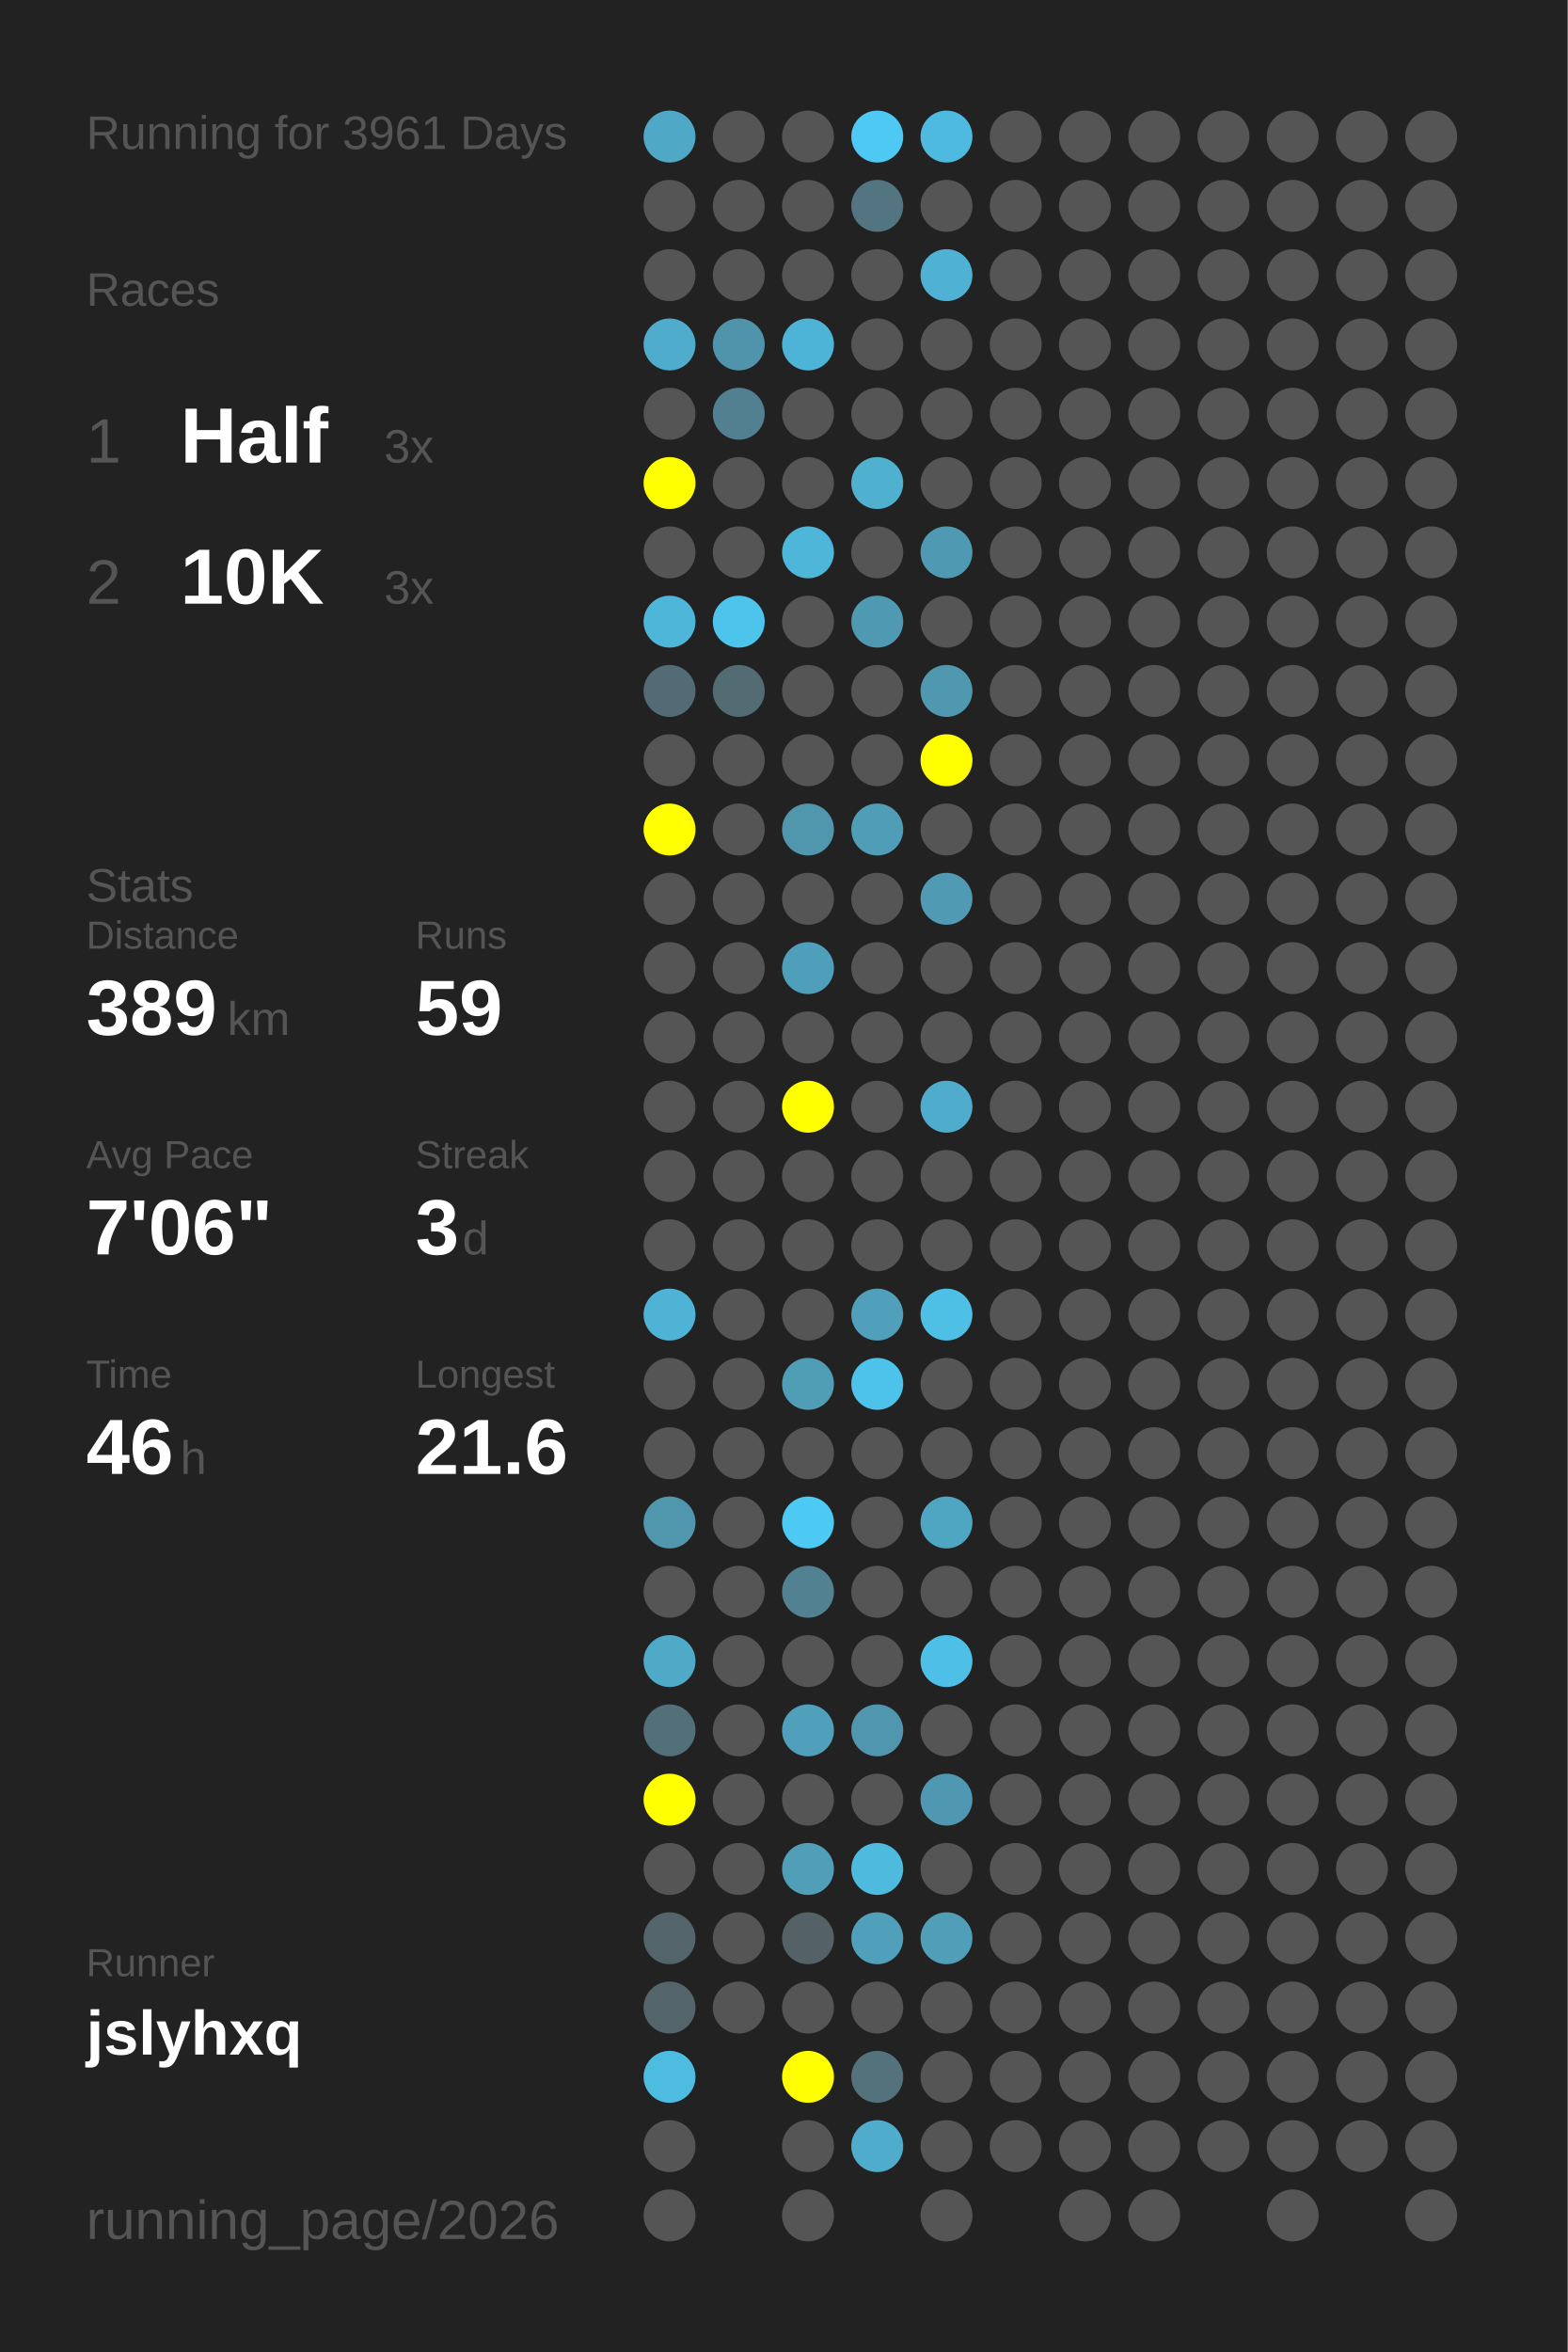
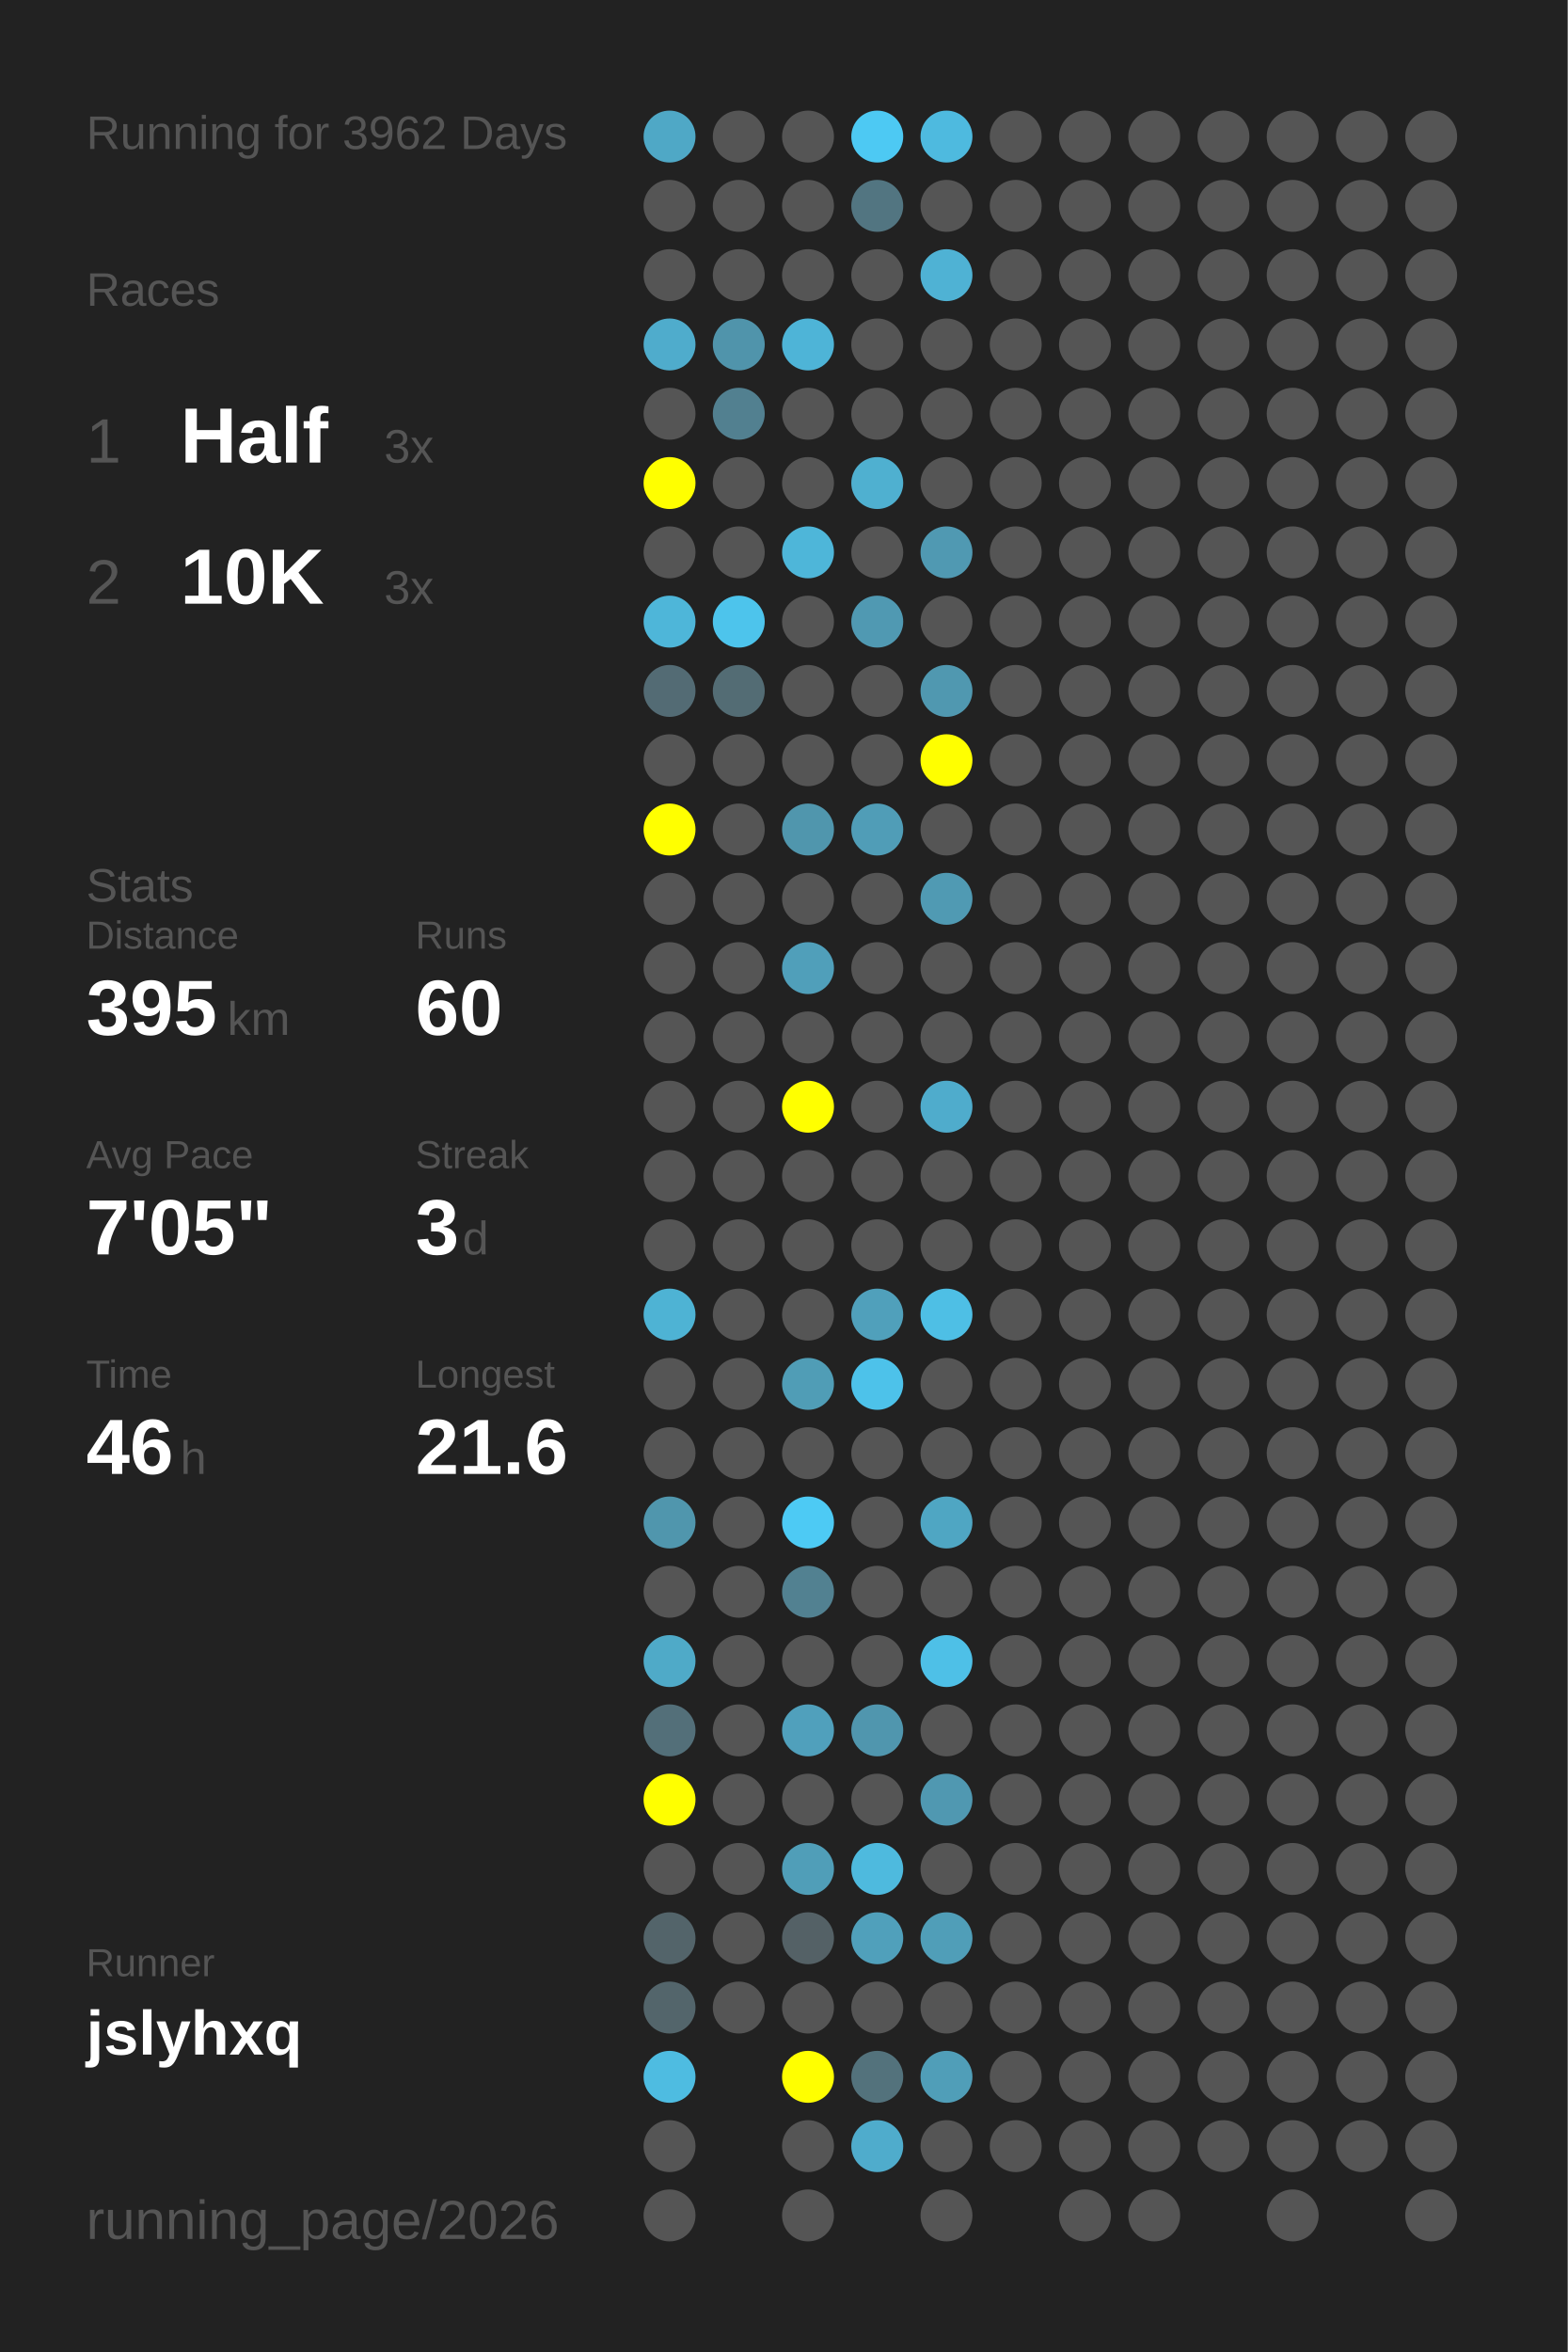
<svg xmlns="http://www.w3.org/2000/svg" baseProfile="full" height="300mm" version="1.1" viewBox="0,0,200,300" width="200mm">
  <defs />
  <rect fill="#222222" height="300" width="200" x="0" y="0" />
-   <text fill="#555555" style="font-size:6px; font-family:Arial;" x="11" y="19">Running for 3961 Days</text>
+   <text fill="#555555" style="font-size:6px; font-family:Arial;" x="11" y="19">Running for 3962 Days</text>
  <text fill="#555555" style="font-size:6px; font-family:Arial;" x="11" y="39">Races</text>
  <text fill="#555555" style="font-size:8px; font-family:Arial;" x="11" y="59">1</text>
  <text fill="#FFFFFF" style="font-size:10px; font-family:Arial; font-weight:bold;" x="23" y="59">Half</text>
  <text fill="#555555" style="font-size:6px; font-family:Arial;" x="49" y="59">3x</text>
  <text fill="#555555" style="font-size:8px; font-family:Arial;" x="11" y="77">2</text>
  <text fill="#FFFFFF" style="font-size:10px; font-family:Arial; font-weight:bold;" x="23" y="77">10K</text>
  <text fill="#555555" style="font-size:6px; font-family:Arial;" x="49" y="77">3x</text>
  <text fill="#555555" style="font-size:6px; font-family:Arial;" x="11" y="115">Stats</text>
  <text fill="#555555" style="font-size:5px; font-family:Arial;" x="11" y="121">Distance</text>
-   <text fill="#FFFFFF" style="font-size:10px; font-family:Arial; font-weight:bold;" x="11" y="132">389</text>
+   <text fill="#FFFFFF" style="font-size:10px; font-family:Arial; font-weight:bold;" x="11" y="132">395</text>
  <text fill="#555555" style="font-size:6px; font-family:Arial;" x="29" y="132">km</text>
  <text fill="#555555" style="font-size:5px; font-family:Arial;" x="53" y="121">Runs</text>
-   <text fill="#FFFFFF" style="font-size:10px; font-family:Arial; font-weight:bold;" x="53" y="132">59</text>
+   <text fill="#FFFFFF" style="font-size:10px; font-family:Arial; font-weight:bold;" x="53" y="132">60</text>
  <text fill="#555555" style="font-size:5px; font-family:Arial;" x="11" y="149">Avg Pace</text>
-   <text fill="#FFFFFF" style="font-size:10px; font-family:Arial; font-weight:bold;" x="11" y="160">7'06"</text>
+   <text fill="#FFFFFF" style="font-size:10px; font-family:Arial; font-weight:bold;" x="11" y="160">7'05"</text>
  <text fill="#555555" style="font-size:5px; font-family:Arial;" x="53" y="149">Streak</text>
  <text fill="#FFFFFF" style="font-size:10px; font-family:Arial; font-weight:bold;" x="53" y="160">3</text>
  <text fill="#555555" style="font-size:6px; font-family:Arial;" x="59" y="160">d</text>
  <text fill="#555555" style="font-size:5px; font-family:Arial;" x="11" y="177">Time</text>
  <text fill="#FFFFFF" style="font-size:10px; font-family:Arial; font-weight:bold;" x="11" y="188">46</text>
  <text fill="#555555" style="font-size:6px; font-family:Arial;" x="23" y="188">h</text>
  <text fill="#555555" style="font-size:5px; font-family:Arial;" x="53" y="177">Longest</text>
  <text fill="#FFFFFF" style="font-size:10px; font-family:Arial; font-weight:bold;" x="53" y="188">21.6</text>
  <text fill="#555555" style="font-size:5px; font-family:Arial;" x="11" y="252.065">Runner</text>
  <text fill="#FFFFFF" style="font-size:8px; font-family:Arial; font-weight:bold;" x="11" y="262.065">jslyhxq</text>
  <text fill="#555555" style="font-size:7px; font-family:Arial;" x="11" y="285.581">running_page/2026</text>
  <circle cx="85.417" cy="17.419" fill="#4fa8c6" r="3.312" />
  <circle cx="85.417" cy="26.258" fill="#555555" r="3.312" />
  <circle cx="85.417" cy="35.097" fill="#555555" r="3.312" />
  <circle cx="85.417" cy="43.935" fill="#4faccc" r="3.312" />
  <circle cx="85.417" cy="52.774" fill="#555555" r="3.312" />
  <circle cx="85.417" cy="61.613" fill="#FFFF00" r="3.312" />
  <circle cx="85.417" cy="70.452" fill="#555555" r="3.312" />
  <circle cx="85.417" cy="79.29" fill="#4eb6d9" r="3.312" />
  <circle cx="85.417" cy="88.129" fill="#536b74" r="3.312" />
  <circle cx="85.417" cy="96.968" fill="#555555" r="3.312" />
  <circle cx="85.417" cy="105.806" fill="#FFFF00" r="3.312" />
  <circle cx="85.417" cy="114.645" fill="#555555" r="3.312" />
  <circle cx="85.417" cy="123.484" fill="#555555" r="3.312" />
  <circle cx="85.417" cy="132.323" fill="#555555" r="3.312" />
  <circle cx="85.417" cy="141.161" fill="#555555" r="3.312" />
  <circle cx="85.417" cy="150" fill="#555555" r="3.312" />
  <circle cx="85.417" cy="158.839" fill="#555555" r="3.312" />
  <circle cx="85.417" cy="167.677" fill="#4eb3d4" r="3.312" />
  <circle cx="85.417" cy="176.516" fill="#555555" r="3.312" />
  <circle cx="85.417" cy="185.355" fill="#555555" r="3.312" />
  <circle cx="85.417" cy="194.194" fill="#5096ad" r="3.312" />
  <circle cx="85.417" cy="203.032" fill="#555555" r="3.312" />
  <circle cx="85.417" cy="211.871" fill="#4faac8" r="3.312" />
  <circle cx="85.417" cy="220.71" fill="#536f79" r="3.312" />
  <circle cx="85.417" cy="229.548" fill="#FFFF00" r="3.312" />
  <circle cx="85.417" cy="238.387" fill="#555555" r="3.312" />
  <circle cx="85.417" cy="247.226" fill="#53646a" r="3.312" />
  <circle cx="85.417" cy="256.065" fill="#53656b" r="3.312" />
  <circle cx="85.417" cy="264.903" fill="#4ebce1" r="3.312" />
  <circle cx="85.417" cy="273.742" fill="#555555" r="3.312" />
  <circle cx="85.417" cy="282.581" fill="#555555" r="3.312" />
  <circle cx="94.25" cy="17.419" fill="#555555" r="3.312" />
  <circle cx="94.25" cy="26.258" fill="#555555" r="3.312" />
  <circle cx="94.25" cy="35.097" fill="#555555" r="3.312" />
  <circle cx="94.25" cy="43.935" fill="#5094ab" r="3.312" />
  <circle cx="94.25" cy="52.774" fill="#528090" r="3.312" />
  <circle cx="94.25" cy="61.613" fill="#555555" r="3.312" />
  <circle cx="94.25" cy="70.452" fill="#555555" r="3.312" />
  <circle cx="94.25" cy="79.29" fill="#4dc4ec" r="3.312" />
  <circle cx="94.25" cy="88.129" fill="#536c74" r="3.312" />
  <circle cx="94.25" cy="96.968" fill="#555555" r="3.312" />
  <circle cx="94.25" cy="105.806" fill="#555555" r="3.312" />
  <circle cx="94.25" cy="114.645" fill="#555555" r="3.312" />
  <circle cx="94.25" cy="123.484" fill="#555555" r="3.312" />
  <circle cx="94.25" cy="132.323" fill="#555555" r="3.312" />
  <circle cx="94.25" cy="141.161" fill="#555555" r="3.312" />
  <circle cx="94.25" cy="150" fill="#555555" r="3.312" />
  <circle cx="94.25" cy="158.839" fill="#555555" r="3.312" />
  <circle cx="94.25" cy="167.677" fill="#555555" r="3.312" />
  <circle cx="94.25" cy="176.516" fill="#555555" r="3.312" />
  <circle cx="94.25" cy="185.355" fill="#555555" r="3.312" />
  <circle cx="94.25" cy="194.194" fill="#555555" r="3.312" />
  <circle cx="94.25" cy="203.032" fill="#555555" r="3.312" />
  <circle cx="94.25" cy="211.871" fill="#555555" r="3.312" />
  <circle cx="94.25" cy="220.71" fill="#555555" r="3.312" />
  <circle cx="94.25" cy="229.548" fill="#555555" r="3.312" />
  <circle cx="94.25" cy="238.387" fill="#555555" r="3.312" />
  <circle cx="94.25" cy="247.226" fill="#555555" r="3.312" />
  <circle cx="94.25" cy="256.065" fill="#555555" r="3.312" />
  <circle cx="103.083" cy="17.419" fill="#555555" r="3.312" />
  <circle cx="103.083" cy="26.258" fill="#555555" r="3.312" />
  <circle cx="103.083" cy="35.097" fill="#555555" r="3.312" />
  <circle cx="103.083" cy="43.935" fill="#4eb4d7" r="3.312" />
  <circle cx="103.083" cy="52.774" fill="#555555" r="3.312" />
  <circle cx="103.083" cy="61.613" fill="#555555" r="3.312" />
  <circle cx="103.083" cy="70.452" fill="#4eb6d9" r="3.312" />
  <circle cx="103.083" cy="79.29" fill="#555555" r="3.312" />
  <circle cx="103.083" cy="88.129" fill="#555555" r="3.312" />
  <circle cx="103.083" cy="96.968" fill="#555555" r="3.312" />
  <circle cx="103.083" cy="105.806" fill="#5096ad" r="3.312" />
  <circle cx="103.083" cy="114.645" fill="#555555" r="3.312" />
  <circle cx="103.083" cy="123.484" fill="#509fba" r="3.312" />
  <circle cx="103.083" cy="132.323" fill="#555555" r="3.312" />
  <circle cx="103.083" cy="141.161" fill="#FFFF00" r="3.312" />
  <circle cx="103.083" cy="150" fill="#555555" r="3.312" />
  <circle cx="103.083" cy="158.839" fill="#555555" r="3.312" />
  <circle cx="103.083" cy="167.677" fill="#555555" r="3.312" />
  <circle cx="103.083" cy="176.516" fill="#509db6" r="3.312" />
  <circle cx="103.083" cy="185.355" fill="#555555" r="3.312" />
  <circle cx="103.083" cy="194.194" fill="#4dcaf4" r="3.312" />
  <circle cx="103.083" cy="203.032" fill="#528191" r="3.312" />
  <circle cx="103.083" cy="211.871" fill="#555555" r="3.312" />
  <circle cx="103.083" cy="220.71" fill="#50a0bc" r="3.312" />
  <circle cx="103.083" cy="229.548" fill="#555555" r="3.312" />
  <circle cx="103.083" cy="238.387" fill="#509eb8" r="3.312" />
  <circle cx="103.083" cy="247.226" fill="#546166" r="3.312" />
  <circle cx="103.083" cy="256.065" fill="#555555" r="3.312" />
  <circle cx="103.083" cy="264.903" fill="#FFFF00" r="3.312" />
  <circle cx="103.083" cy="273.742" fill="#555555" r="3.312" />
  <circle cx="103.083" cy="282.581" fill="#555555" r="3.312" />
  <circle cx="111.917" cy="17.419" fill="#4dc9f3" r="3.312" />
  <circle cx="111.917" cy="26.258" fill="#527581" r="3.312" />
  <circle cx="111.917" cy="35.097" fill="#555555" r="3.312" />
  <circle cx="111.917" cy="43.935" fill="#555555" r="3.312" />
  <circle cx="111.917" cy="52.774" fill="#555555" r="3.312" />
  <circle cx="111.917" cy="61.613" fill="#4fb0d0" r="3.312" />
  <circle cx="111.917" cy="70.452" fill="#555555" r="3.312" />
  <circle cx="111.917" cy="79.29" fill="#5099b2" r="3.312" />
  <circle cx="111.917" cy="88.129" fill="#555555" r="3.312" />
  <circle cx="111.917" cy="96.968" fill="#555555" r="3.312" />
  <circle cx="111.917" cy="105.806" fill="#509db7" r="3.312" />
  <circle cx="111.917" cy="114.645" fill="#555555" r="3.312" />
  <circle cx="111.917" cy="123.484" fill="#555555" r="3.312" />
  <circle cx="111.917" cy="132.323" fill="#555555" r="3.312" />
  <circle cx="111.917" cy="141.161" fill="#555555" r="3.312" />
  <circle cx="111.917" cy="150" fill="#555555" r="3.312" />
  <circle cx="111.917" cy="158.839" fill="#555555" r="3.312" />
  <circle cx="111.917" cy="167.677" fill="#50a0bb" r="3.312" />
  <circle cx="111.917" cy="176.516" fill="#4dc2ea" r="3.312" />
  <circle cx="111.917" cy="185.355" fill="#555555" r="3.312" />
  <circle cx="111.917" cy="194.194" fill="#555555" r="3.312" />
  <circle cx="111.917" cy="203.032" fill="#555555" r="3.312" />
  <circle cx="111.917" cy="211.871" fill="#555555" r="3.312" />
  <circle cx="111.917" cy="220.71" fill="#5096ae" r="3.312" />
  <circle cx="111.917" cy="229.548" fill="#555555" r="3.312" />
  <circle cx="111.917" cy="238.387" fill="#4ebade" r="3.312" />
  <circle cx="111.917" cy="247.226" fill="#50a0bb" r="3.312" />
  <circle cx="111.917" cy="256.065" fill="#555555" r="3.312" />
  <circle cx="111.917" cy="264.903" fill="#53727c" r="3.312" />
  <circle cx="111.917" cy="273.742" fill="#4faccc" r="3.312" />
  <circle cx="120.75" cy="17.419" fill="#4ebadf" r="3.312" />
  <circle cx="120.75" cy="26.258" fill="#555555" r="3.312" />
  <circle cx="120.75" cy="35.097" fill="#4fb2d4" r="3.312" />
  <circle cx="120.75" cy="43.935" fill="#555555" r="3.312" />
  <circle cx="120.75" cy="52.774" fill="#555555" r="3.312" />
  <circle cx="120.75" cy="61.613" fill="#555555" r="3.312" />
  <circle cx="120.75" cy="70.452" fill="#5099b2" r="3.312" />
  <circle cx="120.75" cy="79.29" fill="#555555" r="3.312" />
  <circle cx="120.75" cy="88.129" fill="#5098b0" r="3.312" />
  <circle cx="120.75" cy="96.968" fill="#FFFF00" r="3.312" />
  <circle cx="120.75" cy="105.806" fill="#555555" r="3.312" />
  <circle cx="120.75" cy="114.645" fill="#509ab3" r="3.312" />
  <circle cx="120.75" cy="123.484" fill="#555555" r="3.312" />
  <circle cx="120.75" cy="132.323" fill="#555555" r="3.312" />
  <circle cx="120.75" cy="141.161" fill="#4faccc" r="3.312" />
  <circle cx="120.75" cy="150" fill="#555555" r="3.312" />
  <circle cx="120.75" cy="158.839" fill="#555555" r="3.312" />
  <circle cx="120.75" cy="167.677" fill="#4ebfe5" r="3.312" />
  <circle cx="120.75" cy="176.516" fill="#555555" r="3.312" />
  <circle cx="120.75" cy="185.355" fill="#555555" r="3.312" />
  <circle cx="120.75" cy="194.194" fill="#4fa6c3" r="3.312" />
  <circle cx="120.75" cy="203.032" fill="#555555" r="3.312" />
  <circle cx="120.75" cy="211.871" fill="#4ec0e7" r="3.312" />
  <circle cx="120.75" cy="220.71" fill="#555555" r="3.312" />
  <circle cx="120.75" cy="229.548" fill="#5098b1" r="3.312" />
  <circle cx="120.75" cy="238.387" fill="#555555" r="3.312" />
  <circle cx="120.75" cy="247.226" fill="#509eb8" r="3.312" />
  <circle cx="120.75" cy="256.065" fill="#555555" r="3.312" />
-   <circle cx="120.75" cy="264.903" fill="#555555" r="3.312" />
+   <circle cx="120.75" cy="264.903" fill="#509eb8" r="3.312" />
  <circle cx="120.75" cy="273.742" fill="#555555" r="3.312" />
  <circle cx="120.75" cy="282.581" fill="#555555" r="3.312" />
  <circle cx="129.583" cy="17.419" fill="#555555" r="3.312" />
  <circle cx="129.583" cy="26.258" fill="#555555" r="3.312" />
  <circle cx="129.583" cy="35.097" fill="#555555" r="3.312" />
  <circle cx="129.583" cy="43.935" fill="#555555" r="3.312" />
  <circle cx="129.583" cy="52.774" fill="#555555" r="3.312" />
  <circle cx="129.583" cy="61.613" fill="#555555" r="3.312" />
  <circle cx="129.583" cy="70.452" fill="#555555" r="3.312" />
  <circle cx="129.583" cy="79.29" fill="#555555" r="3.312" />
  <circle cx="129.583" cy="88.129" fill="#555555" r="3.312" />
  <circle cx="129.583" cy="96.968" fill="#555555" r="3.312" />
  <circle cx="129.583" cy="105.806" fill="#555555" r="3.312" />
  <circle cx="129.583" cy="114.645" fill="#555555" r="3.312" />
  <circle cx="129.583" cy="123.484" fill="#555555" r="3.312" />
  <circle cx="129.583" cy="132.323" fill="#555555" r="3.312" />
  <circle cx="129.583" cy="141.161" fill="#555555" r="3.312" />
  <circle cx="129.583" cy="150" fill="#555555" r="3.312" />
  <circle cx="129.583" cy="158.839" fill="#555555" r="3.312" />
  <circle cx="129.583" cy="167.677" fill="#555555" r="3.312" />
  <circle cx="129.583" cy="176.516" fill="#555555" r="3.312" />
  <circle cx="129.583" cy="185.355" fill="#555555" r="3.312" />
  <circle cx="129.583" cy="194.194" fill="#555555" r="3.312" />
  <circle cx="129.583" cy="203.032" fill="#555555" r="3.312" />
  <circle cx="129.583" cy="211.871" fill="#555555" r="3.312" />
  <circle cx="129.583" cy="220.71" fill="#555555" r="3.312" />
  <circle cx="129.583" cy="229.548" fill="#555555" r="3.312" />
  <circle cx="129.583" cy="238.387" fill="#555555" r="3.312" />
  <circle cx="129.583" cy="247.226" fill="#555555" r="3.312" />
  <circle cx="129.583" cy="256.065" fill="#555555" r="3.312" />
  <circle cx="129.583" cy="264.903" fill="#555555" r="3.312" />
  <circle cx="129.583" cy="273.742" fill="#555555" r="3.312" />
  <circle cx="138.417" cy="17.419" fill="#555555" r="3.312" />
  <circle cx="138.417" cy="26.258" fill="#555555" r="3.312" />
  <circle cx="138.417" cy="35.097" fill="#555555" r="3.312" />
  <circle cx="138.417" cy="43.935" fill="#555555" r="3.312" />
  <circle cx="138.417" cy="52.774" fill="#555555" r="3.312" />
  <circle cx="138.417" cy="61.613" fill="#555555" r="3.312" />
  <circle cx="138.417" cy="70.452" fill="#555555" r="3.312" />
  <circle cx="138.417" cy="79.29" fill="#555555" r="3.312" />
  <circle cx="138.417" cy="88.129" fill="#555555" r="3.312" />
  <circle cx="138.417" cy="96.968" fill="#555555" r="3.312" />
  <circle cx="138.417" cy="105.806" fill="#555555" r="3.312" />
  <circle cx="138.417" cy="114.645" fill="#555555" r="3.312" />
  <circle cx="138.417" cy="123.484" fill="#555555" r="3.312" />
  <circle cx="138.417" cy="132.323" fill="#555555" r="3.312" />
  <circle cx="138.417" cy="141.161" fill="#555555" r="3.312" />
  <circle cx="138.417" cy="150" fill="#555555" r="3.312" />
  <circle cx="138.417" cy="158.839" fill="#555555" r="3.312" />
  <circle cx="138.417" cy="167.677" fill="#555555" r="3.312" />
  <circle cx="138.417" cy="176.516" fill="#555555" r="3.312" />
  <circle cx="138.417" cy="185.355" fill="#555555" r="3.312" />
  <circle cx="138.417" cy="194.194" fill="#555555" r="3.312" />
  <circle cx="138.417" cy="203.032" fill="#555555" r="3.312" />
  <circle cx="138.417" cy="211.871" fill="#555555" r="3.312" />
  <circle cx="138.417" cy="220.71" fill="#555555" r="3.312" />
  <circle cx="138.417" cy="229.548" fill="#555555" r="3.312" />
  <circle cx="138.417" cy="238.387" fill="#555555" r="3.312" />
  <circle cx="138.417" cy="247.226" fill="#555555" r="3.312" />
  <circle cx="138.417" cy="256.065" fill="#555555" r="3.312" />
  <circle cx="138.417" cy="264.903" fill="#555555" r="3.312" />
  <circle cx="138.417" cy="273.742" fill="#555555" r="3.312" />
  <circle cx="138.417" cy="282.581" fill="#555555" r="3.312" />
  <circle cx="147.25" cy="17.419" fill="#555555" r="3.312" />
  <circle cx="147.25" cy="26.258" fill="#555555" r="3.312" />
  <circle cx="147.25" cy="35.097" fill="#555555" r="3.312" />
  <circle cx="147.25" cy="43.935" fill="#555555" r="3.312" />
  <circle cx="147.25" cy="52.774" fill="#555555" r="3.312" />
  <circle cx="147.25" cy="61.613" fill="#555555" r="3.312" />
  <circle cx="147.25" cy="70.452" fill="#555555" r="3.312" />
  <circle cx="147.25" cy="79.29" fill="#555555" r="3.312" />
  <circle cx="147.25" cy="88.129" fill="#555555" r="3.312" />
  <circle cx="147.25" cy="96.968" fill="#555555" r="3.312" />
  <circle cx="147.25" cy="105.806" fill="#555555" r="3.312" />
  <circle cx="147.25" cy="114.645" fill="#555555" r="3.312" />
  <circle cx="147.25" cy="123.484" fill="#555555" r="3.312" />
  <circle cx="147.25" cy="132.323" fill="#555555" r="3.312" />
  <circle cx="147.25" cy="141.161" fill="#555555" r="3.312" />
  <circle cx="147.25" cy="150" fill="#555555" r="3.312" />
  <circle cx="147.25" cy="158.839" fill="#555555" r="3.312" />
  <circle cx="147.25" cy="167.677" fill="#555555" r="3.312" />
  <circle cx="147.25" cy="176.516" fill="#555555" r="3.312" />
  <circle cx="147.25" cy="185.355" fill="#555555" r="3.312" />
  <circle cx="147.25" cy="194.194" fill="#555555" r="3.312" />
  <circle cx="147.25" cy="203.032" fill="#555555" r="3.312" />
  <circle cx="147.25" cy="211.871" fill="#555555" r="3.312" />
  <circle cx="147.25" cy="220.71" fill="#555555" r="3.312" />
  <circle cx="147.25" cy="229.548" fill="#555555" r="3.312" />
  <circle cx="147.25" cy="238.387" fill="#555555" r="3.312" />
  <circle cx="147.25" cy="247.226" fill="#555555" r="3.312" />
  <circle cx="147.25" cy="256.065" fill="#555555" r="3.312" />
  <circle cx="147.25" cy="264.903" fill="#555555" r="3.312" />
  <circle cx="147.25" cy="273.742" fill="#555555" r="3.312" />
  <circle cx="147.25" cy="282.581" fill="#555555" r="3.312" />
  <circle cx="156.083" cy="17.419" fill="#555555" r="3.312" />
  <circle cx="156.083" cy="26.258" fill="#555555" r="3.312" />
  <circle cx="156.083" cy="35.097" fill="#555555" r="3.312" />
  <circle cx="156.083" cy="43.935" fill="#555555" r="3.312" />
  <circle cx="156.083" cy="52.774" fill="#555555" r="3.312" />
  <circle cx="156.083" cy="61.613" fill="#555555" r="3.312" />
  <circle cx="156.083" cy="70.452" fill="#555555" r="3.312" />
  <circle cx="156.083" cy="79.29" fill="#555555" r="3.312" />
  <circle cx="156.083" cy="88.129" fill="#555555" r="3.312" />
  <circle cx="156.083" cy="96.968" fill="#555555" r="3.312" />
  <circle cx="156.083" cy="105.806" fill="#555555" r="3.312" />
  <circle cx="156.083" cy="114.645" fill="#555555" r="3.312" />
  <circle cx="156.083" cy="123.484" fill="#555555" r="3.312" />
  <circle cx="156.083" cy="132.323" fill="#555555" r="3.312" />
  <circle cx="156.083" cy="141.161" fill="#555555" r="3.312" />
  <circle cx="156.083" cy="150" fill="#555555" r="3.312" />
  <circle cx="156.083" cy="158.839" fill="#555555" r="3.312" />
  <circle cx="156.083" cy="167.677" fill="#555555" r="3.312" />
  <circle cx="156.083" cy="176.516" fill="#555555" r="3.312" />
  <circle cx="156.083" cy="185.355" fill="#555555" r="3.312" />
  <circle cx="156.083" cy="194.194" fill="#555555" r="3.312" />
  <circle cx="156.083" cy="203.032" fill="#555555" r="3.312" />
  <circle cx="156.083" cy="211.871" fill="#555555" r="3.312" />
  <circle cx="156.083" cy="220.71" fill="#555555" r="3.312" />
  <circle cx="156.083" cy="229.548" fill="#555555" r="3.312" />
  <circle cx="156.083" cy="238.387" fill="#555555" r="3.312" />
  <circle cx="156.083" cy="247.226" fill="#555555" r="3.312" />
  <circle cx="156.083" cy="256.065" fill="#555555" r="3.312" />
  <circle cx="156.083" cy="264.903" fill="#555555" r="3.312" />
  <circle cx="156.083" cy="273.742" fill="#555555" r="3.312" />
  <circle cx="164.917" cy="17.419" fill="#555555" r="3.312" />
  <circle cx="164.917" cy="26.258" fill="#555555" r="3.312" />
  <circle cx="164.917" cy="35.097" fill="#555555" r="3.312" />
  <circle cx="164.917" cy="43.935" fill="#555555" r="3.312" />
  <circle cx="164.917" cy="52.774" fill="#555555" r="3.312" />
  <circle cx="164.917" cy="61.613" fill="#555555" r="3.312" />
  <circle cx="164.917" cy="70.452" fill="#555555" r="3.312" />
  <circle cx="164.917" cy="79.29" fill="#555555" r="3.312" />
  <circle cx="164.917" cy="88.129" fill="#555555" r="3.312" />
  <circle cx="164.917" cy="96.968" fill="#555555" r="3.312" />
  <circle cx="164.917" cy="105.806" fill="#555555" r="3.312" />
  <circle cx="164.917" cy="114.645" fill="#555555" r="3.312" />
  <circle cx="164.917" cy="123.484" fill="#555555" r="3.312" />
  <circle cx="164.917" cy="132.323" fill="#555555" r="3.312" />
  <circle cx="164.917" cy="141.161" fill="#555555" r="3.312" />
  <circle cx="164.917" cy="150" fill="#555555" r="3.312" />
  <circle cx="164.917" cy="158.839" fill="#555555" r="3.312" />
  <circle cx="164.917" cy="167.677" fill="#555555" r="3.312" />
  <circle cx="164.917" cy="176.516" fill="#555555" r="3.312" />
  <circle cx="164.917" cy="185.355" fill="#555555" r="3.312" />
  <circle cx="164.917" cy="194.194" fill="#555555" r="3.312" />
  <circle cx="164.917" cy="203.032" fill="#555555" r="3.312" />
  <circle cx="164.917" cy="211.871" fill="#555555" r="3.312" />
  <circle cx="164.917" cy="220.71" fill="#555555" r="3.312" />
  <circle cx="164.917" cy="229.548" fill="#555555" r="3.312" />
  <circle cx="164.917" cy="238.387" fill="#555555" r="3.312" />
  <circle cx="164.917" cy="247.226" fill="#555555" r="3.312" />
  <circle cx="164.917" cy="256.065" fill="#555555" r="3.312" />
  <circle cx="164.917" cy="264.903" fill="#555555" r="3.312" />
  <circle cx="164.917" cy="273.742" fill="#555555" r="3.312" />
  <circle cx="164.917" cy="282.581" fill="#555555" r="3.312" />
  <circle cx="173.75" cy="17.419" fill="#555555" r="3.312" />
  <circle cx="173.75" cy="26.258" fill="#555555" r="3.312" />
  <circle cx="173.75" cy="35.097" fill="#555555" r="3.312" />
  <circle cx="173.75" cy="43.935" fill="#555555" r="3.312" />
  <circle cx="173.75" cy="52.774" fill="#555555" r="3.312" />
  <circle cx="173.75" cy="61.613" fill="#555555" r="3.312" />
  <circle cx="173.75" cy="70.452" fill="#555555" r="3.312" />
  <circle cx="173.75" cy="79.29" fill="#555555" r="3.312" />
  <circle cx="173.75" cy="88.129" fill="#555555" r="3.312" />
  <circle cx="173.75" cy="96.968" fill="#555555" r="3.312" />
  <circle cx="173.75" cy="105.806" fill="#555555" r="3.312" />
  <circle cx="173.75" cy="114.645" fill="#555555" r="3.312" />
  <circle cx="173.75" cy="123.484" fill="#555555" r="3.312" />
  <circle cx="173.75" cy="132.323" fill="#555555" r="3.312" />
  <circle cx="173.75" cy="141.161" fill="#555555" r="3.312" />
  <circle cx="173.75" cy="150" fill="#555555" r="3.312" />
  <circle cx="173.75" cy="158.839" fill="#555555" r="3.312" />
  <circle cx="173.75" cy="167.677" fill="#555555" r="3.312" />
  <circle cx="173.75" cy="176.516" fill="#555555" r="3.312" />
  <circle cx="173.75" cy="185.355" fill="#555555" r="3.312" />
  <circle cx="173.75" cy="194.194" fill="#555555" r="3.312" />
  <circle cx="173.75" cy="203.032" fill="#555555" r="3.312" />
  <circle cx="173.75" cy="211.871" fill="#555555" r="3.312" />
  <circle cx="173.75" cy="220.71" fill="#555555" r="3.312" />
  <circle cx="173.75" cy="229.548" fill="#555555" r="3.312" />
  <circle cx="173.75" cy="238.387" fill="#555555" r="3.312" />
  <circle cx="173.75" cy="247.226" fill="#555555" r="3.312" />
  <circle cx="173.75" cy="256.065" fill="#555555" r="3.312" />
  <circle cx="173.75" cy="264.903" fill="#555555" r="3.312" />
  <circle cx="173.75" cy="273.742" fill="#555555" r="3.312" />
  <circle cx="182.583" cy="17.419" fill="#555555" r="3.312" />
  <circle cx="182.583" cy="26.258" fill="#555555" r="3.312" />
  <circle cx="182.583" cy="35.097" fill="#555555" r="3.312" />
  <circle cx="182.583" cy="43.935" fill="#555555" r="3.312" />
  <circle cx="182.583" cy="52.774" fill="#555555" r="3.312" />
  <circle cx="182.583" cy="61.613" fill="#555555" r="3.312" />
  <circle cx="182.583" cy="70.452" fill="#555555" r="3.312" />
  <circle cx="182.583" cy="79.29" fill="#555555" r="3.312" />
  <circle cx="182.583" cy="88.129" fill="#555555" r="3.312" />
  <circle cx="182.583" cy="96.968" fill="#555555" r="3.312" />
  <circle cx="182.583" cy="105.806" fill="#555555" r="3.312" />
  <circle cx="182.583" cy="114.645" fill="#555555" r="3.312" />
  <circle cx="182.583" cy="123.484" fill="#555555" r="3.312" />
  <circle cx="182.583" cy="132.323" fill="#555555" r="3.312" />
  <circle cx="182.583" cy="141.161" fill="#555555" r="3.312" />
  <circle cx="182.583" cy="150" fill="#555555" r="3.312" />
  <circle cx="182.583" cy="158.839" fill="#555555" r="3.312" />
  <circle cx="182.583" cy="167.677" fill="#555555" r="3.312" />
  <circle cx="182.583" cy="176.516" fill="#555555" r="3.312" />
  <circle cx="182.583" cy="185.355" fill="#555555" r="3.312" />
  <circle cx="182.583" cy="194.194" fill="#555555" r="3.312" />
  <circle cx="182.583" cy="203.032" fill="#555555" r="3.312" />
  <circle cx="182.583" cy="211.871" fill="#555555" r="3.312" />
  <circle cx="182.583" cy="220.71" fill="#555555" r="3.312" />
  <circle cx="182.583" cy="229.548" fill="#555555" r="3.312" />
  <circle cx="182.583" cy="238.387" fill="#555555" r="3.312" />
  <circle cx="182.583" cy="247.226" fill="#555555" r="3.312" />
  <circle cx="182.583" cy="256.065" fill="#555555" r="3.312" />
  <circle cx="182.583" cy="264.903" fill="#555555" r="3.312" />
  <circle cx="182.583" cy="273.742" fill="#555555" r="3.312" />
  <circle cx="182.583" cy="282.581" fill="#555555" r="3.312" />
</svg>
